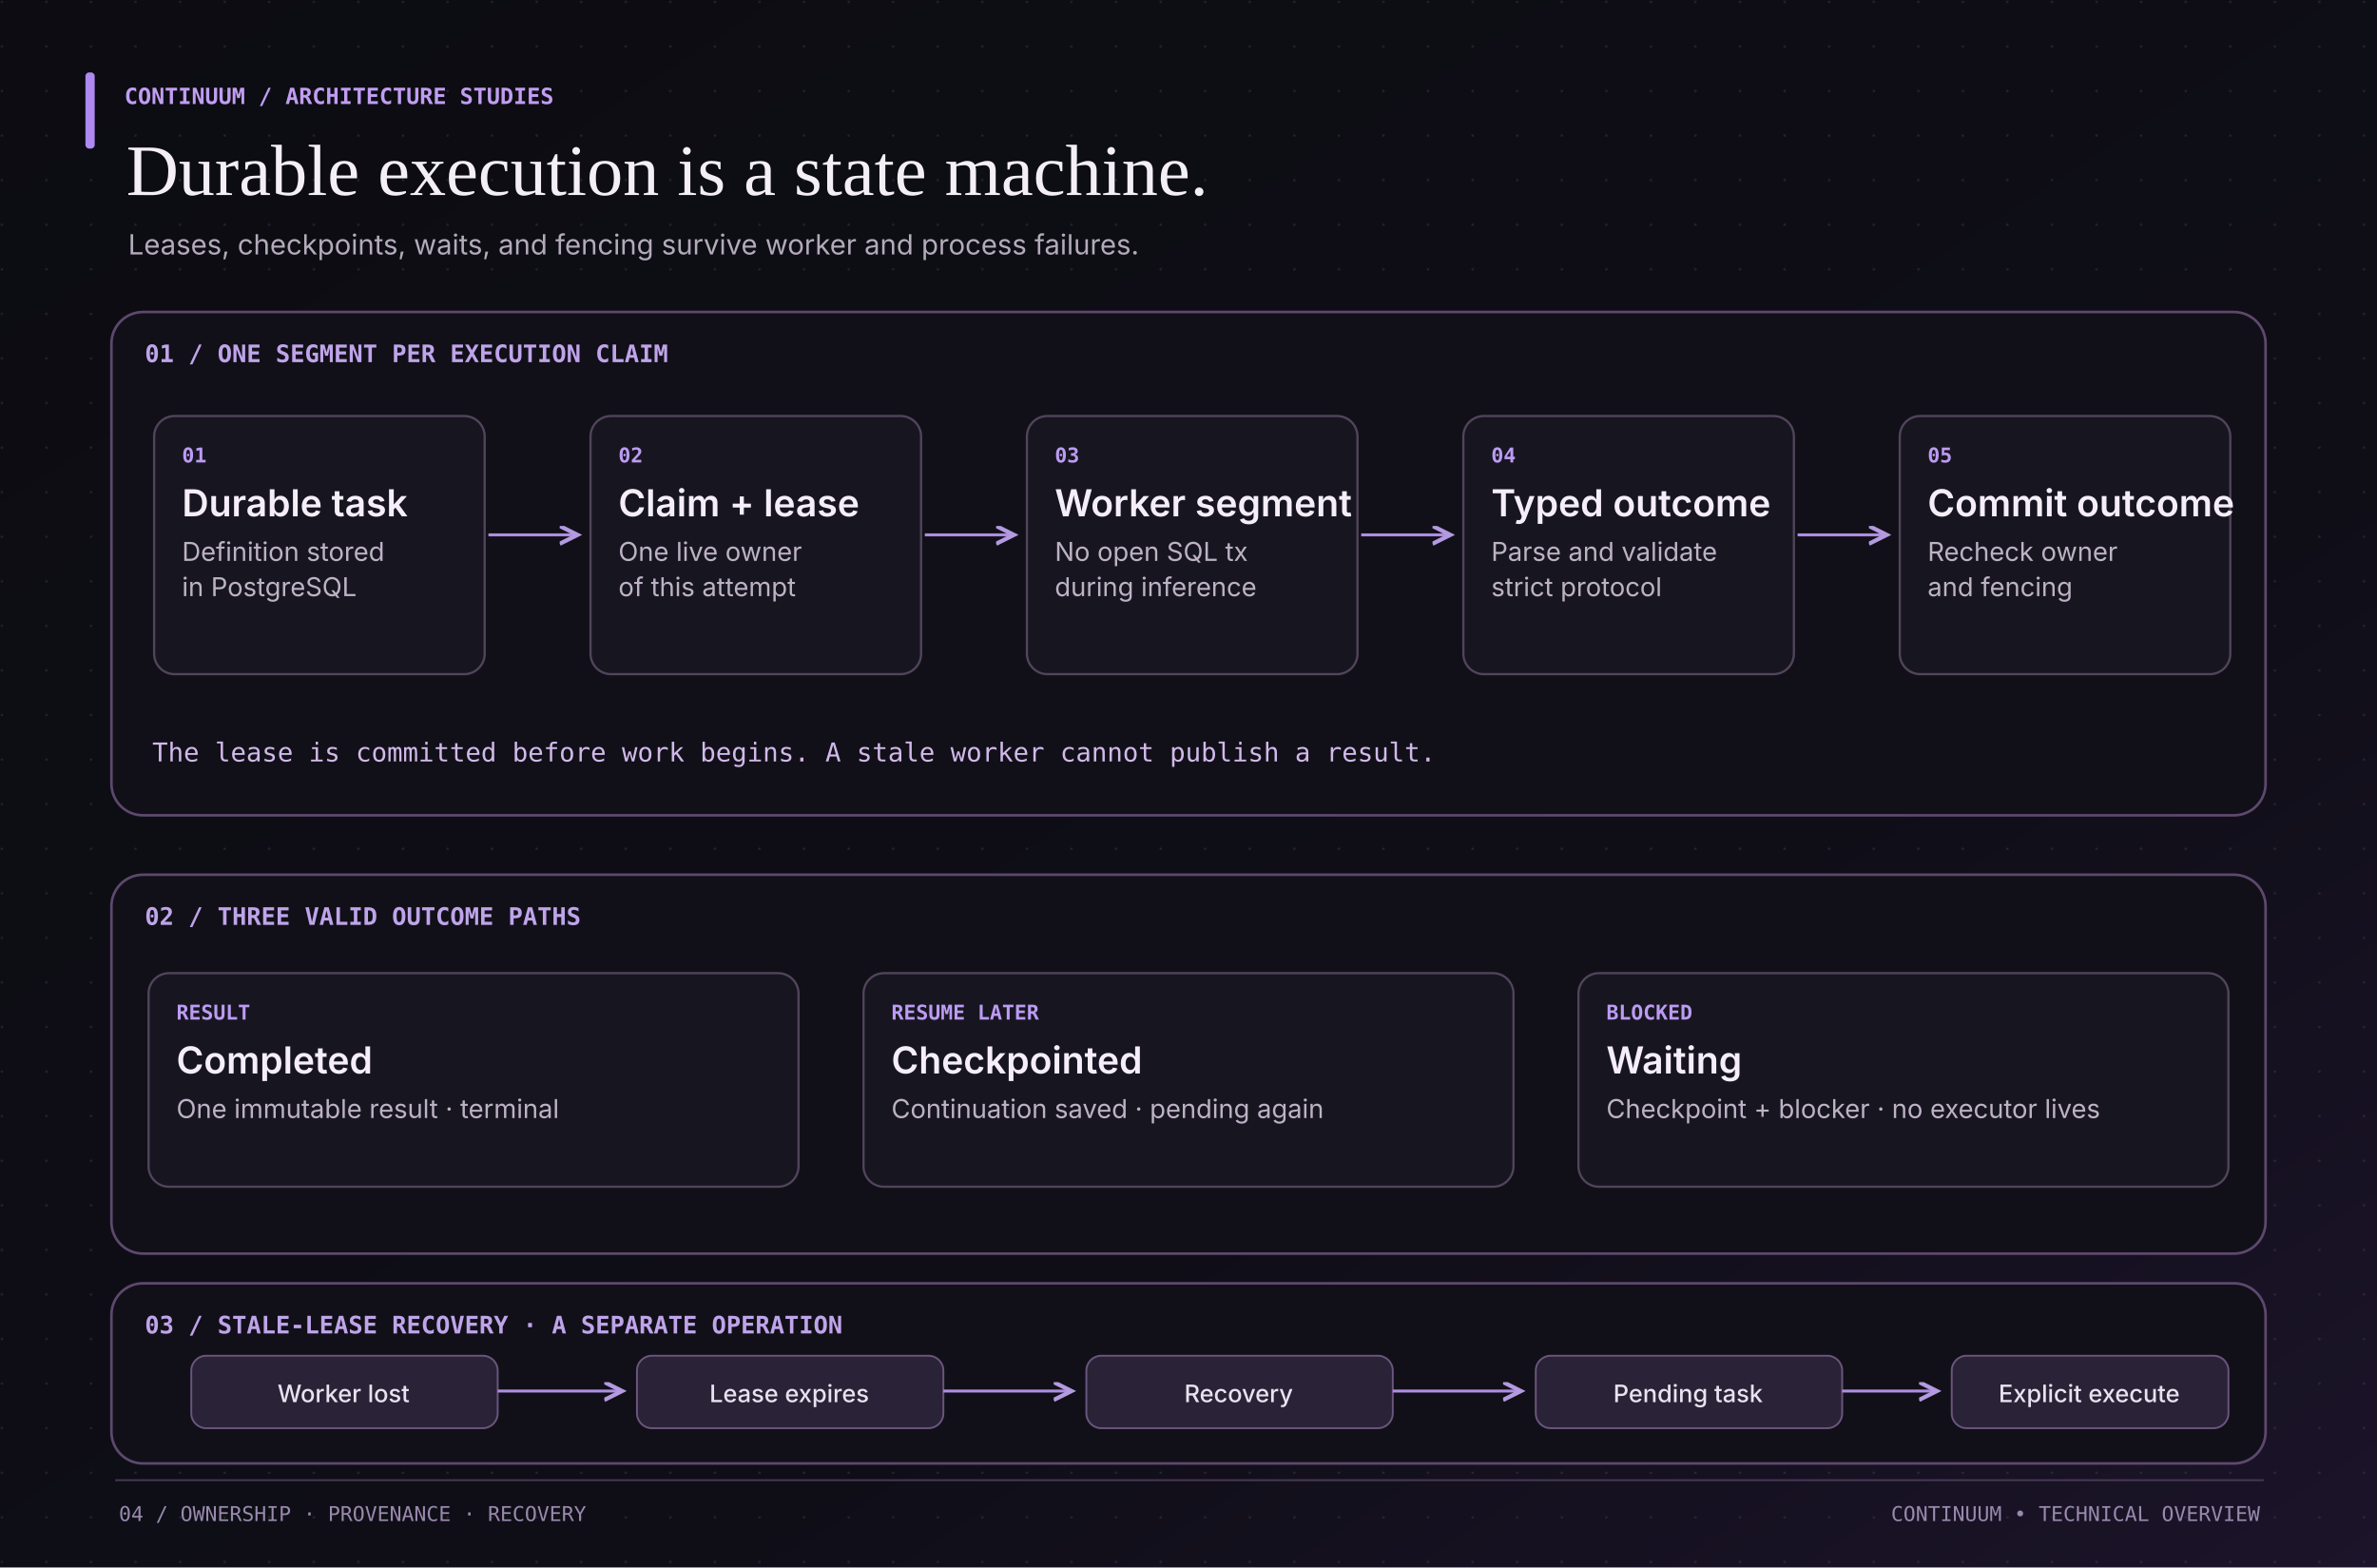
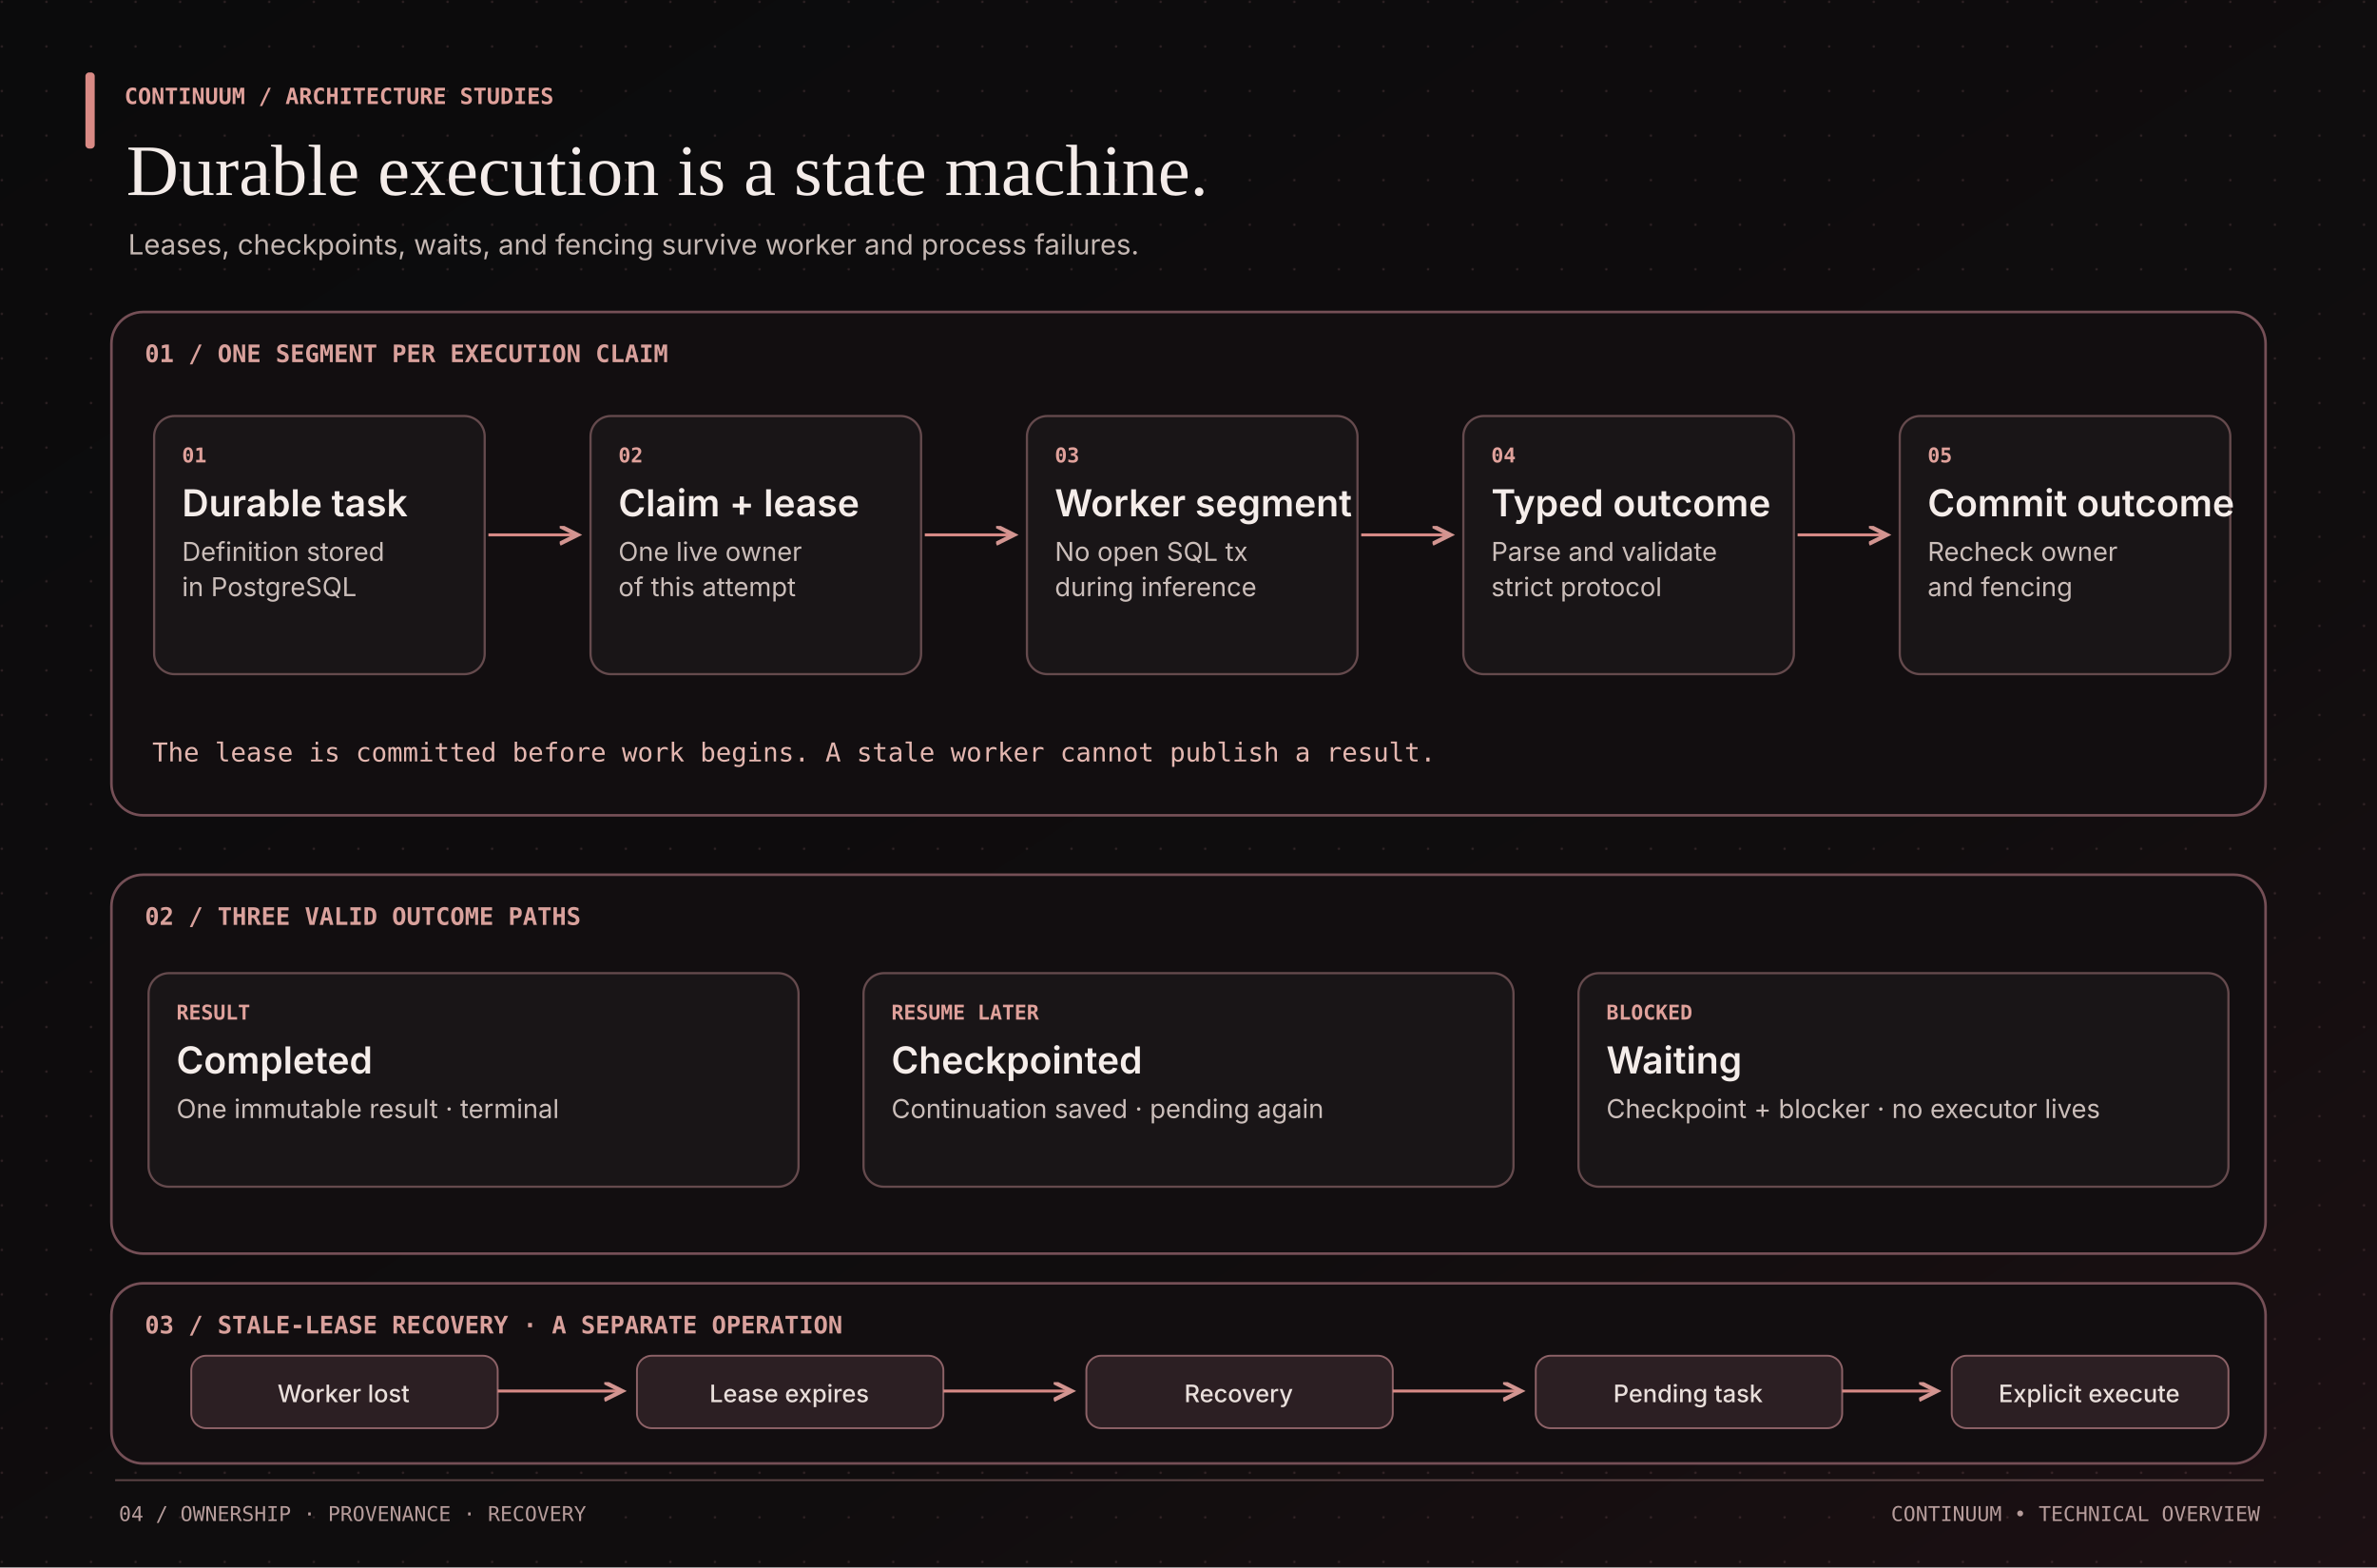
<svg xmlns="http://www.w3.org/2000/svg" viewBox="0 0 1280 844" width="1280" height="844" role="img" aria-label="Durable execution is a state machine.">
  <defs>
    <linearGradient id="bg" x1="0" y1="0" x2="1" y2="1">
-       <stop stop-color="#0C0C12" />
-       <stop offset=".65" stop-color="#0F0E17" />
-       <stop offset="1" stop-color="#1C142A" />
+       <stop stop-color="#0B0B0C" />
+       <stop offset=".65" stop-color="#100D0E" />
+       <stop offset="1" stop-color="#1C1013" />
    </linearGradient>
    <pattern id="dot" width="24" height="24" patternUnits="userSpaceOnUse">
-       <circle cx="1" cy="1" r=".7" fill="#6D5B83" opacity=".24" />
+       <circle cx="1" cy="1" r=".7" fill="#8B6266" opacity=".24" />
    </pattern>
    <marker id="arrow" markerWidth="8" markerHeight="8" refX="6" refY="3" orient="auto">
-       <path d="M0 0 L6 3 L0 6" fill="none" stroke="#B49AE0" stroke-width="1.4" />
+       <path d="M0 0 L6 3 L0 6" fill="none" stroke="#D39591" stroke-width="1.4" />
    </marker>
  </defs>
  <rect width="1280" height="844" fill="url(#bg)" />
  <rect width="1280" height="844" fill="url(#dot)" />
-   <rect x="46" y="39" width="5" height="41" rx="2" fill="#AE89F0" />
-   <text x="67" y="56" font-size="12" fill="#C19DF1" font-weight="600" font-family="'SFMono-Regular',Consolas,monospace" text-anchor="start">CONTINUUM / ARCHITECTURE STUDIES</text>
-   <text x="68" y="105" fill="#F4EFF6" font-family="Georgia,'Times New Roman',serif" font-size="39">Durable execution is a state machine.</text>
-   <text x="69" y="137" font-size="15" fill="#B3AABA" font-weight="400" font-family="-apple-system,BlinkMacSystemFont,'Segoe UI',sans-serif" text-anchor="start">Leases, checkpoints, waits, and fencing survive worker and process failures.</text>
-   <rect x="60" y="168" width="1160" height="271" rx="17" fill="#111018" stroke="#5E486E" stroke-width="1.4" />
-   <text x="78" y="195" font-size="13" fill="#BFA4EA" font-weight="650" font-family="'SFMono-Regular',Consolas,monospace" text-anchor="start">01 / ONE SEGMENT PER EXECUTION CLAIM</text>
-   <rect x="83" y="224" width="178" height="139" rx="11" fill="#171620" stroke="#51445B" stroke-width="1.2" />
-   <text x="98" y="249" font-size="11" fill="#BC9BF3" font-weight="650" font-family="'SFMono-Regular',Consolas,monospace" text-anchor="start">01</text>
-   <text x="98" y="278" font-size="20" fill="#F5EEF9" font-weight="600" font-family="-apple-system,BlinkMacSystemFont,'Segoe UI',sans-serif" text-anchor="start">Durable task</text>
-   <text x="98" y="302" font-size="14" fill="#BDB2C5" font-weight="400" font-family="-apple-system,BlinkMacSystemFont,'Segoe UI',sans-serif" text-anchor="start">Definition stored</text>
-   <text x="98" y="321" font-size="14" fill="#BDB2C5" font-weight="400" font-family="-apple-system,BlinkMacSystemFont,'Segoe UI',sans-serif" text-anchor="start">in PostgreSQL</text>
-   <path d="M263 288 L311 288" stroke="#AE8CE4" stroke-width="1.6" fill="none" marker-end="url(#arrow)" />
-   <rect x="318" y="224" width="178" height="139" rx="11" fill="#171620" stroke="#51445B" stroke-width="1.2" />
-   <text x="333" y="249" font-size="11" fill="#BC9BF3" font-weight="650" font-family="'SFMono-Regular',Consolas,monospace" text-anchor="start">02</text>
-   <text x="333" y="278" font-size="20" fill="#F5EEF9" font-weight="600" font-family="-apple-system,BlinkMacSystemFont,'Segoe UI',sans-serif" text-anchor="start">Claim + lease</text>
-   <text x="333" y="302" font-size="14" fill="#BDB2C5" font-weight="400" font-family="-apple-system,BlinkMacSystemFont,'Segoe UI',sans-serif" text-anchor="start">One live owner</text>
-   <text x="333" y="321" font-size="14" fill="#BDB2C5" font-weight="400" font-family="-apple-system,BlinkMacSystemFont,'Segoe UI',sans-serif" text-anchor="start">of this attempt</text>
-   <path d="M498 288 L546 288" stroke="#AE8CE4" stroke-width="1.6" fill="none" marker-end="url(#arrow)" />
-   <rect x="553" y="224" width="178" height="139" rx="11" fill="#171620" stroke="#51445B" stroke-width="1.2" />
-   <text x="568" y="249" font-size="11" fill="#BC9BF3" font-weight="650" font-family="'SFMono-Regular',Consolas,monospace" text-anchor="start">03</text>
-   <text x="568" y="278" font-size="20" fill="#F5EEF9" font-weight="600" font-family="-apple-system,BlinkMacSystemFont,'Segoe UI',sans-serif" text-anchor="start">Worker segment</text>
-   <text x="568" y="302" font-size="14" fill="#BDB2C5" font-weight="400" font-family="-apple-system,BlinkMacSystemFont,'Segoe UI',sans-serif" text-anchor="start">No open SQL tx</text>
-   <text x="568" y="321" font-size="14" fill="#BDB2C5" font-weight="400" font-family="-apple-system,BlinkMacSystemFont,'Segoe UI',sans-serif" text-anchor="start">during inference</text>
-   <path d="M733 288 L781 288" stroke="#AE8CE4" stroke-width="1.6" fill="none" marker-end="url(#arrow)" />
-   <rect x="788" y="224" width="178" height="139" rx="11" fill="#171620" stroke="#51445B" stroke-width="1.2" />
-   <text x="803" y="249" font-size="11" fill="#BC9BF3" font-weight="650" font-family="'SFMono-Regular',Consolas,monospace" text-anchor="start">04</text>
-   <text x="803" y="278" font-size="20" fill="#F5EEF9" font-weight="600" font-family="-apple-system,BlinkMacSystemFont,'Segoe UI',sans-serif" text-anchor="start">Typed outcome</text>
-   <text x="803" y="302" font-size="14" fill="#BDB2C5" font-weight="400" font-family="-apple-system,BlinkMacSystemFont,'Segoe UI',sans-serif" text-anchor="start">Parse and validate</text>
-   <text x="803" y="321" font-size="14" fill="#BDB2C5" font-weight="400" font-family="-apple-system,BlinkMacSystemFont,'Segoe UI',sans-serif" text-anchor="start">strict protocol</text>
-   <path d="M968 288 L1016 288" stroke="#AE8CE4" stroke-width="1.6" fill="none" marker-end="url(#arrow)" />
-   <rect x="1023" y="224" width="178" height="139" rx="11" fill="#171620" stroke="#51445B" stroke-width="1.2" />
-   <text x="1038" y="249" font-size="11" fill="#BC9BF3" font-weight="650" font-family="'SFMono-Regular',Consolas,monospace" text-anchor="start">05</text>
-   <text x="1038" y="278" font-size="20" fill="#F5EEF9" font-weight="600" font-family="-apple-system,BlinkMacSystemFont,'Segoe UI',sans-serif" text-anchor="start">Commit outcome</text>
-   <text x="1038" y="302" font-size="14" fill="#BDB2C5" font-weight="400" font-family="-apple-system,BlinkMacSystemFont,'Segoe UI',sans-serif" text-anchor="start">Recheck owner</text>
-   <text x="1038" y="321" font-size="14" fill="#BDB2C5" font-weight="400" font-family="-apple-system,BlinkMacSystemFont,'Segoe UI',sans-serif" text-anchor="start">and fencing</text>
-   <text x="82" y="410" font-size="14" fill="#D1B9EA" font-weight="500" font-family="'SFMono-Regular',Consolas,monospace" text-anchor="start">The lease is committed before work begins. A stale worker cannot publish a result.</text>
-   <rect x="60" y="471" width="1160" height="204" rx="17" fill="#111018" stroke="#5E486E" stroke-width="1.4" />
-   <text x="78" y="498" font-size="13" fill="#BFA4EA" font-weight="650" font-family="'SFMono-Regular',Consolas,monospace" text-anchor="start">02 / THREE VALID OUTCOME PATHS</text>
-   <rect x="80" y="524" width="350" height="115" rx="11" fill="#171620" stroke="#51445B" stroke-width="1.2" />
-   <text x="95" y="549" font-size="11" fill="#BC9BF3" font-weight="650" font-family="'SFMono-Regular',Consolas,monospace" text-anchor="start">RESULT</text>
-   <text x="95" y="578" font-size="20" fill="#F5EEF9" font-weight="600" font-family="-apple-system,BlinkMacSystemFont,'Segoe UI',sans-serif" text-anchor="start">Completed</text>
-   <text x="95" y="602" font-size="14" fill="#BDB2C5" font-weight="400" font-family="-apple-system,BlinkMacSystemFont,'Segoe UI',sans-serif" text-anchor="start">One immutable result · terminal</text>
-   <rect x="465" y="524" width="350" height="115" rx="11" fill="#171620" stroke="#51445B" stroke-width="1.2" />
-   <text x="480" y="549" font-size="11" fill="#BC9BF3" font-weight="650" font-family="'SFMono-Regular',Consolas,monospace" text-anchor="start">RESUME LATER</text>
-   <text x="480" y="578" font-size="20" fill="#F5EEF9" font-weight="600" font-family="-apple-system,BlinkMacSystemFont,'Segoe UI',sans-serif" text-anchor="start">Checkpointed</text>
-   <text x="480" y="602" font-size="14" fill="#BDB2C5" font-weight="400" font-family="-apple-system,BlinkMacSystemFont,'Segoe UI',sans-serif" text-anchor="start">Continuation saved · pending again</text>
-   <rect x="850" y="524" width="350" height="115" rx="11" fill="#171620" stroke="#51445B" stroke-width="1.2" />
-   <text x="865" y="549" font-size="11" fill="#BC9BF3" font-weight="650" font-family="'SFMono-Regular',Consolas,monospace" text-anchor="start">BLOCKED</text>
-   <text x="865" y="578" font-size="20" fill="#F5EEF9" font-weight="600" font-family="-apple-system,BlinkMacSystemFont,'Segoe UI',sans-serif" text-anchor="start">Waiting</text>
-   <text x="865" y="602" font-size="14" fill="#BDB2C5" font-weight="400" font-family="-apple-system,BlinkMacSystemFont,'Segoe UI',sans-serif" text-anchor="start">Checkpoint + blocker · no executor lives</text>
-   <rect x="60" y="691" width="1160" height="97" rx="17" fill="#111018" stroke="#5E486E" stroke-width="1.4" />
-   <text x="78" y="718" font-size="13" fill="#BFA4EA" font-weight="650" font-family="'SFMono-Regular',Consolas,monospace" text-anchor="start">03 / STALE-LEASE RECOVERY  ·  A SEPARATE OPERATION</text>
-   <rect x="103" y="730" rx="8" width="165" height="39" fill="#2A2236" stroke="#6B557F" />
-   <text x="185" y="755" font-size="13" fill="#E9E1F0" font-weight="550" font-family="-apple-system,BlinkMacSystemFont,'Segoe UI',sans-serif" text-anchor="middle">Worker lost</text>
-   <path d="M268 749 L335 749" stroke="#AE8CE4" stroke-width="1.6" fill="none" marker-end="url(#arrow)" />
-   <rect x="343" y="730" rx="8" width="165" height="39" fill="#2A2236" stroke="#6B557F" />
-   <text x="425" y="755" font-size="13" fill="#E9E1F0" font-weight="550" font-family="-apple-system,BlinkMacSystemFont,'Segoe UI',sans-serif" text-anchor="middle">Lease expires</text>
-   <path d="M508 749 L577 749" stroke="#AE8CE4" stroke-width="1.6" fill="none" marker-end="url(#arrow)" />
-   <rect x="585" y="730" rx="8" width="165" height="39" fill="#2A2236" stroke="#6B557F" />
-   <text x="667" y="755" font-size="13" fill="#E9E1F0" font-weight="550" font-family="-apple-system,BlinkMacSystemFont,'Segoe UI',sans-serif" text-anchor="middle">Recovery</text>
-   <path d="M750 749 L819 749" stroke="#AE8CE4" stroke-width="1.6" fill="none" marker-end="url(#arrow)" />
-   <rect x="827" y="730" rx="8" width="165" height="39" fill="#2A2236" stroke="#6B557F" />
-   <text x="909" y="755" font-size="13" fill="#E9E1F0" font-weight="550" font-family="-apple-system,BlinkMacSystemFont,'Segoe UI',sans-serif" text-anchor="middle">Pending task</text>
-   <path d="M992 749 L1043 749" stroke="#AE8CE4" stroke-width="1.6" fill="none" marker-end="url(#arrow)" />
-   <rect x="1051" y="730" rx="8" width="149" height="39" fill="#2A2236" stroke="#6B557F" />
-   <text x="1125" y="755" font-size="13" fill="#E9E1F0" font-weight="550" font-family="-apple-system,BlinkMacSystemFont,'Segoe UI',sans-serif" text-anchor="middle">Explicit execute</text>
-   <line x1="62" y1="797" x2="1219" y2="797" stroke="#473954" />
-   <text x="64" y="819" font-size="11" fill="#9989AD" font-weight="500" font-family="'SFMono-Regular',Consolas,monospace" text-anchor="start">04 / OWNERSHIP · PROVENANCE · RECOVERY</text>
-   <text x="1217" y="819" font-size="11" fill="#9989AD" font-weight="500" font-family="'SFMono-Regular',Consolas,monospace" text-anchor="end">CONTINUUM • TECHNICAL OVERVIEW</text>
+   <rect x="46" y="39" width="5" height="41" rx="2" fill="#D98A85" />
+   <text x="67" y="56" font-size="12" fill="#E0A19B" font-weight="600" font-family="'SFMono-Regular',Consolas,monospace" text-anchor="start">CONTINUUM / ARCHITECTURE STUDIES</text>
+   <text x="68" y="105" fill="#F4ECE9" font-family="Georgia,'Times New Roman',serif" font-size="39">Durable execution is a state machine.</text>
+   <text x="69" y="137" font-size="15" fill="#C4B7B2" font-weight="400" font-family="-apple-system,BlinkMacSystemFont,'Segoe UI',sans-serif" text-anchor="start">Leases, checkpoints, waits, and fencing survive worker and process failures.</text>
+   <rect x="60" y="168" width="1160" height="271" rx="17" fill="#120E10" stroke="#754F56" stroke-width="1.4" />
+   <text x="78" y="195" font-size="13" fill="#D9A19C" font-weight="650" font-family="'SFMono-Regular',Consolas,monospace" text-anchor="start">01 / ONE SEGMENT PER EXECUTION CLAIM</text>
+   <rect x="83" y="224" width="178" height="139" rx="11" fill="#191517" stroke="#654A4D" stroke-width="1.2" />
+   <text x="98" y="249" font-size="11" fill="#E0A19B" font-weight="650" font-family="'SFMono-Regular',Consolas,monospace" text-anchor="start">01</text>
+   <text x="98" y="278" font-size="20" fill="#F5EDEA" font-weight="600" font-family="-apple-system,BlinkMacSystemFont,'Segoe UI',sans-serif" text-anchor="start">Durable task</text>
+   <text x="98" y="302" font-size="14" fill="#CBBEBA" font-weight="400" font-family="-apple-system,BlinkMacSystemFont,'Segoe UI',sans-serif" text-anchor="start">Definition stored</text>
+   <text x="98" y="321" font-size="14" fill="#CBBEBA" font-weight="400" font-family="-apple-system,BlinkMacSystemFont,'Segoe UI',sans-serif" text-anchor="start">in PostgreSQL</text>
+   <path d="M263 288 L311 288" stroke="#D78A86" stroke-width="1.6" fill="none" marker-end="url(#arrow)" />
+   <rect x="318" y="224" width="178" height="139" rx="11" fill="#191517" stroke="#654A4D" stroke-width="1.2" />
+   <text x="333" y="249" font-size="11" fill="#E0A19B" font-weight="650" font-family="'SFMono-Regular',Consolas,monospace" text-anchor="start">02</text>
+   <text x="333" y="278" font-size="20" fill="#F5EDEA" font-weight="600" font-family="-apple-system,BlinkMacSystemFont,'Segoe UI',sans-serif" text-anchor="start">Claim + lease</text>
+   <text x="333" y="302" font-size="14" fill="#CBBEBA" font-weight="400" font-family="-apple-system,BlinkMacSystemFont,'Segoe UI',sans-serif" text-anchor="start">One live owner</text>
+   <text x="333" y="321" font-size="14" fill="#CBBEBA" font-weight="400" font-family="-apple-system,BlinkMacSystemFont,'Segoe UI',sans-serif" text-anchor="start">of this attempt</text>
+   <path d="M498 288 L546 288" stroke="#D78A86" stroke-width="1.6" fill="none" marker-end="url(#arrow)" />
+   <rect x="553" y="224" width="178" height="139" rx="11" fill="#191517" stroke="#654A4D" stroke-width="1.2" />
+   <text x="568" y="249" font-size="11" fill="#E0A19B" font-weight="650" font-family="'SFMono-Regular',Consolas,monospace" text-anchor="start">03</text>
+   <text x="568" y="278" font-size="20" fill="#F5EDEA" font-weight="600" font-family="-apple-system,BlinkMacSystemFont,'Segoe UI',sans-serif" text-anchor="start">Worker segment</text>
+   <text x="568" y="302" font-size="14" fill="#CBBEBA" font-weight="400" font-family="-apple-system,BlinkMacSystemFont,'Segoe UI',sans-serif" text-anchor="start">No open SQL tx</text>
+   <text x="568" y="321" font-size="14" fill="#CBBEBA" font-weight="400" font-family="-apple-system,BlinkMacSystemFont,'Segoe UI',sans-serif" text-anchor="start">during inference</text>
+   <path d="M733 288 L781 288" stroke="#D78A86" stroke-width="1.6" fill="none" marker-end="url(#arrow)" />
+   <rect x="788" y="224" width="178" height="139" rx="11" fill="#191517" stroke="#654A4D" stroke-width="1.2" />
+   <text x="803" y="249" font-size="11" fill="#E0A19B" font-weight="650" font-family="'SFMono-Regular',Consolas,monospace" text-anchor="start">04</text>
+   <text x="803" y="278" font-size="20" fill="#F5EDEA" font-weight="600" font-family="-apple-system,BlinkMacSystemFont,'Segoe UI',sans-serif" text-anchor="start">Typed outcome</text>
+   <text x="803" y="302" font-size="14" fill="#CBBEBA" font-weight="400" font-family="-apple-system,BlinkMacSystemFont,'Segoe UI',sans-serif" text-anchor="start">Parse and validate</text>
+   <text x="803" y="321" font-size="14" fill="#CBBEBA" font-weight="400" font-family="-apple-system,BlinkMacSystemFont,'Segoe UI',sans-serif" text-anchor="start">strict protocol</text>
+   <path d="M968 288 L1016 288" stroke="#D78A86" stroke-width="1.6" fill="none" marker-end="url(#arrow)" />
+   <rect x="1023" y="224" width="178" height="139" rx="11" fill="#191517" stroke="#654A4D" stroke-width="1.2" />
+   <text x="1038" y="249" font-size="11" fill="#E0A19B" font-weight="650" font-family="'SFMono-Regular',Consolas,monospace" text-anchor="start">05</text>
+   <text x="1038" y="278" font-size="20" fill="#F5EDEA" font-weight="600" font-family="-apple-system,BlinkMacSystemFont,'Segoe UI',sans-serif" text-anchor="start">Commit outcome</text>
+   <text x="1038" y="302" font-size="14" fill="#CBBEBA" font-weight="400" font-family="-apple-system,BlinkMacSystemFont,'Segoe UI',sans-serif" text-anchor="start">Recheck owner</text>
+   <text x="1038" y="321" font-size="14" fill="#CBBEBA" font-weight="400" font-family="-apple-system,BlinkMacSystemFont,'Segoe UI',sans-serif" text-anchor="start">and fencing</text>
+   <text x="82" y="410" font-size="14" fill="#E4B7B0" font-weight="500" font-family="'SFMono-Regular',Consolas,monospace" text-anchor="start">The lease is committed before work begins. A stale worker cannot publish a result.</text>
+   <rect x="60" y="471" width="1160" height="204" rx="17" fill="#120E10" stroke="#754F56" stroke-width="1.4" />
+   <text x="78" y="498" font-size="13" fill="#D9A19C" font-weight="650" font-family="'SFMono-Regular',Consolas,monospace" text-anchor="start">02 / THREE VALID OUTCOME PATHS</text>
+   <rect x="80" y="524" width="350" height="115" rx="11" fill="#191517" stroke="#654A4D" stroke-width="1.2" />
+   <text x="95" y="549" font-size="11" fill="#E0A19B" font-weight="650" font-family="'SFMono-Regular',Consolas,monospace" text-anchor="start">RESULT</text>
+   <text x="95" y="578" font-size="20" fill="#F5EDEA" font-weight="600" font-family="-apple-system,BlinkMacSystemFont,'Segoe UI',sans-serif" text-anchor="start">Completed</text>
+   <text x="95" y="602" font-size="14" fill="#CBBEBA" font-weight="400" font-family="-apple-system,BlinkMacSystemFont,'Segoe UI',sans-serif" text-anchor="start">One immutable result · terminal</text>
+   <rect x="465" y="524" width="350" height="115" rx="11" fill="#191517" stroke="#654A4D" stroke-width="1.2" />
+   <text x="480" y="549" font-size="11" fill="#E0A19B" font-weight="650" font-family="'SFMono-Regular',Consolas,monospace" text-anchor="start">RESUME LATER</text>
+   <text x="480" y="578" font-size="20" fill="#F5EDEA" font-weight="600" font-family="-apple-system,BlinkMacSystemFont,'Segoe UI',sans-serif" text-anchor="start">Checkpointed</text>
+   <text x="480" y="602" font-size="14" fill="#CBBEBA" font-weight="400" font-family="-apple-system,BlinkMacSystemFont,'Segoe UI',sans-serif" text-anchor="start">Continuation saved · pending again</text>
+   <rect x="850" y="524" width="350" height="115" rx="11" fill="#191517" stroke="#654A4D" stroke-width="1.2" />
+   <text x="865" y="549" font-size="11" fill="#E0A19B" font-weight="650" font-family="'SFMono-Regular',Consolas,monospace" text-anchor="start">BLOCKED</text>
+   <text x="865" y="578" font-size="20" fill="#F5EDEA" font-weight="600" font-family="-apple-system,BlinkMacSystemFont,'Segoe UI',sans-serif" text-anchor="start">Waiting</text>
+   <text x="865" y="602" font-size="14" fill="#CBBEBA" font-weight="400" font-family="-apple-system,BlinkMacSystemFont,'Segoe UI',sans-serif" text-anchor="start">Checkpoint + blocker · no executor lives</text>
+   <rect x="60" y="691" width="1160" height="97" rx="17" fill="#120E10" stroke="#754F56" stroke-width="1.4" />
+   <text x="78" y="718" font-size="13" fill="#D9A19C" font-weight="650" font-family="'SFMono-Regular',Consolas,monospace" text-anchor="start">03 / STALE-LEASE RECOVERY  ·  A SEPARATE OPERATION</text>
+   <rect x="103" y="730" rx="8" width="165" height="39" fill="#2C1F23" stroke="#8D6267" />
+   <text x="185" y="755" font-size="13" fill="#E9DFDB" font-weight="550" font-family="-apple-system,BlinkMacSystemFont,'Segoe UI',sans-serif" text-anchor="middle">Worker lost</text>
+   <path d="M268 749 L335 749" stroke="#D78A86" stroke-width="1.6" fill="none" marker-end="url(#arrow)" />
+   <rect x="343" y="730" rx="8" width="165" height="39" fill="#2C1F23" stroke="#8D6267" />
+   <text x="425" y="755" font-size="13" fill="#E9DFDB" font-weight="550" font-family="-apple-system,BlinkMacSystemFont,'Segoe UI',sans-serif" text-anchor="middle">Lease expires</text>
+   <path d="M508 749 L577 749" stroke="#D78A86" stroke-width="1.6" fill="none" marker-end="url(#arrow)" />
+   <rect x="585" y="730" rx="8" width="165" height="39" fill="#2C1F23" stroke="#8D6267" />
+   <text x="667" y="755" font-size="13" fill="#E9DFDB" font-weight="550" font-family="-apple-system,BlinkMacSystemFont,'Segoe UI',sans-serif" text-anchor="middle">Recovery</text>
+   <path d="M750 749 L819 749" stroke="#D78A86" stroke-width="1.6" fill="none" marker-end="url(#arrow)" />
+   <rect x="827" y="730" rx="8" width="165" height="39" fill="#2C1F23" stroke="#8D6267" />
+   <text x="909" y="755" font-size="13" fill="#E9DFDB" font-weight="550" font-family="-apple-system,BlinkMacSystemFont,'Segoe UI',sans-serif" text-anchor="middle">Pending task</text>
+   <path d="M992 749 L1043 749" stroke="#D78A86" stroke-width="1.6" fill="none" marker-end="url(#arrow)" />
+   <rect x="1051" y="730" rx="8" width="149" height="39" fill="#2C1F23" stroke="#8D6267" />
+   <text x="1125" y="755" font-size="13" fill="#E9DFDB" font-weight="550" font-family="-apple-system,BlinkMacSystemFont,'Segoe UI',sans-serif" text-anchor="middle">Explicit execute</text>
+   <line x1="62" y1="797" x2="1219" y2="797" stroke="#5B4345" />
+   <text x="64" y="819" font-size="11" fill="#B69C9B" font-weight="500" font-family="'SFMono-Regular',Consolas,monospace" text-anchor="start">04 / OWNERSHIP · PROVENANCE · RECOVERY</text>
+   <text x="1217" y="819" font-size="11" fill="#B69C9B" font-weight="500" font-family="'SFMono-Regular',Consolas,monospace" text-anchor="end">CONTINUUM • TECHNICAL OVERVIEW</text>
</svg>
